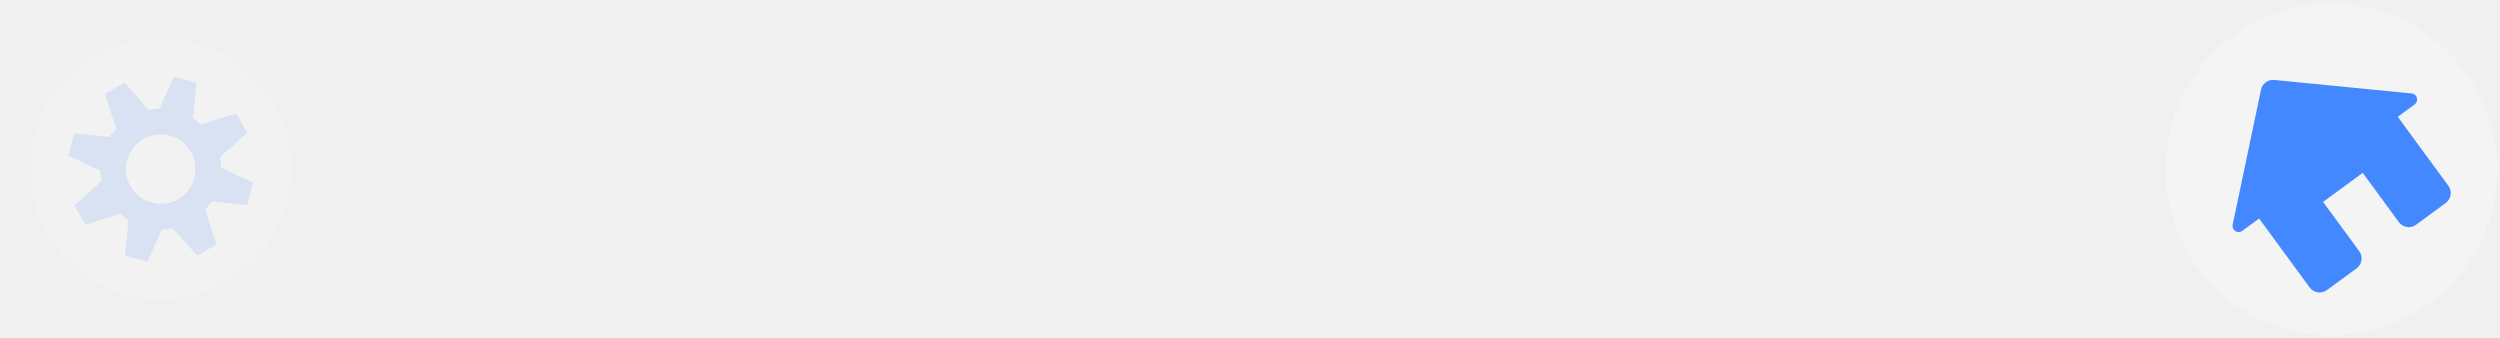
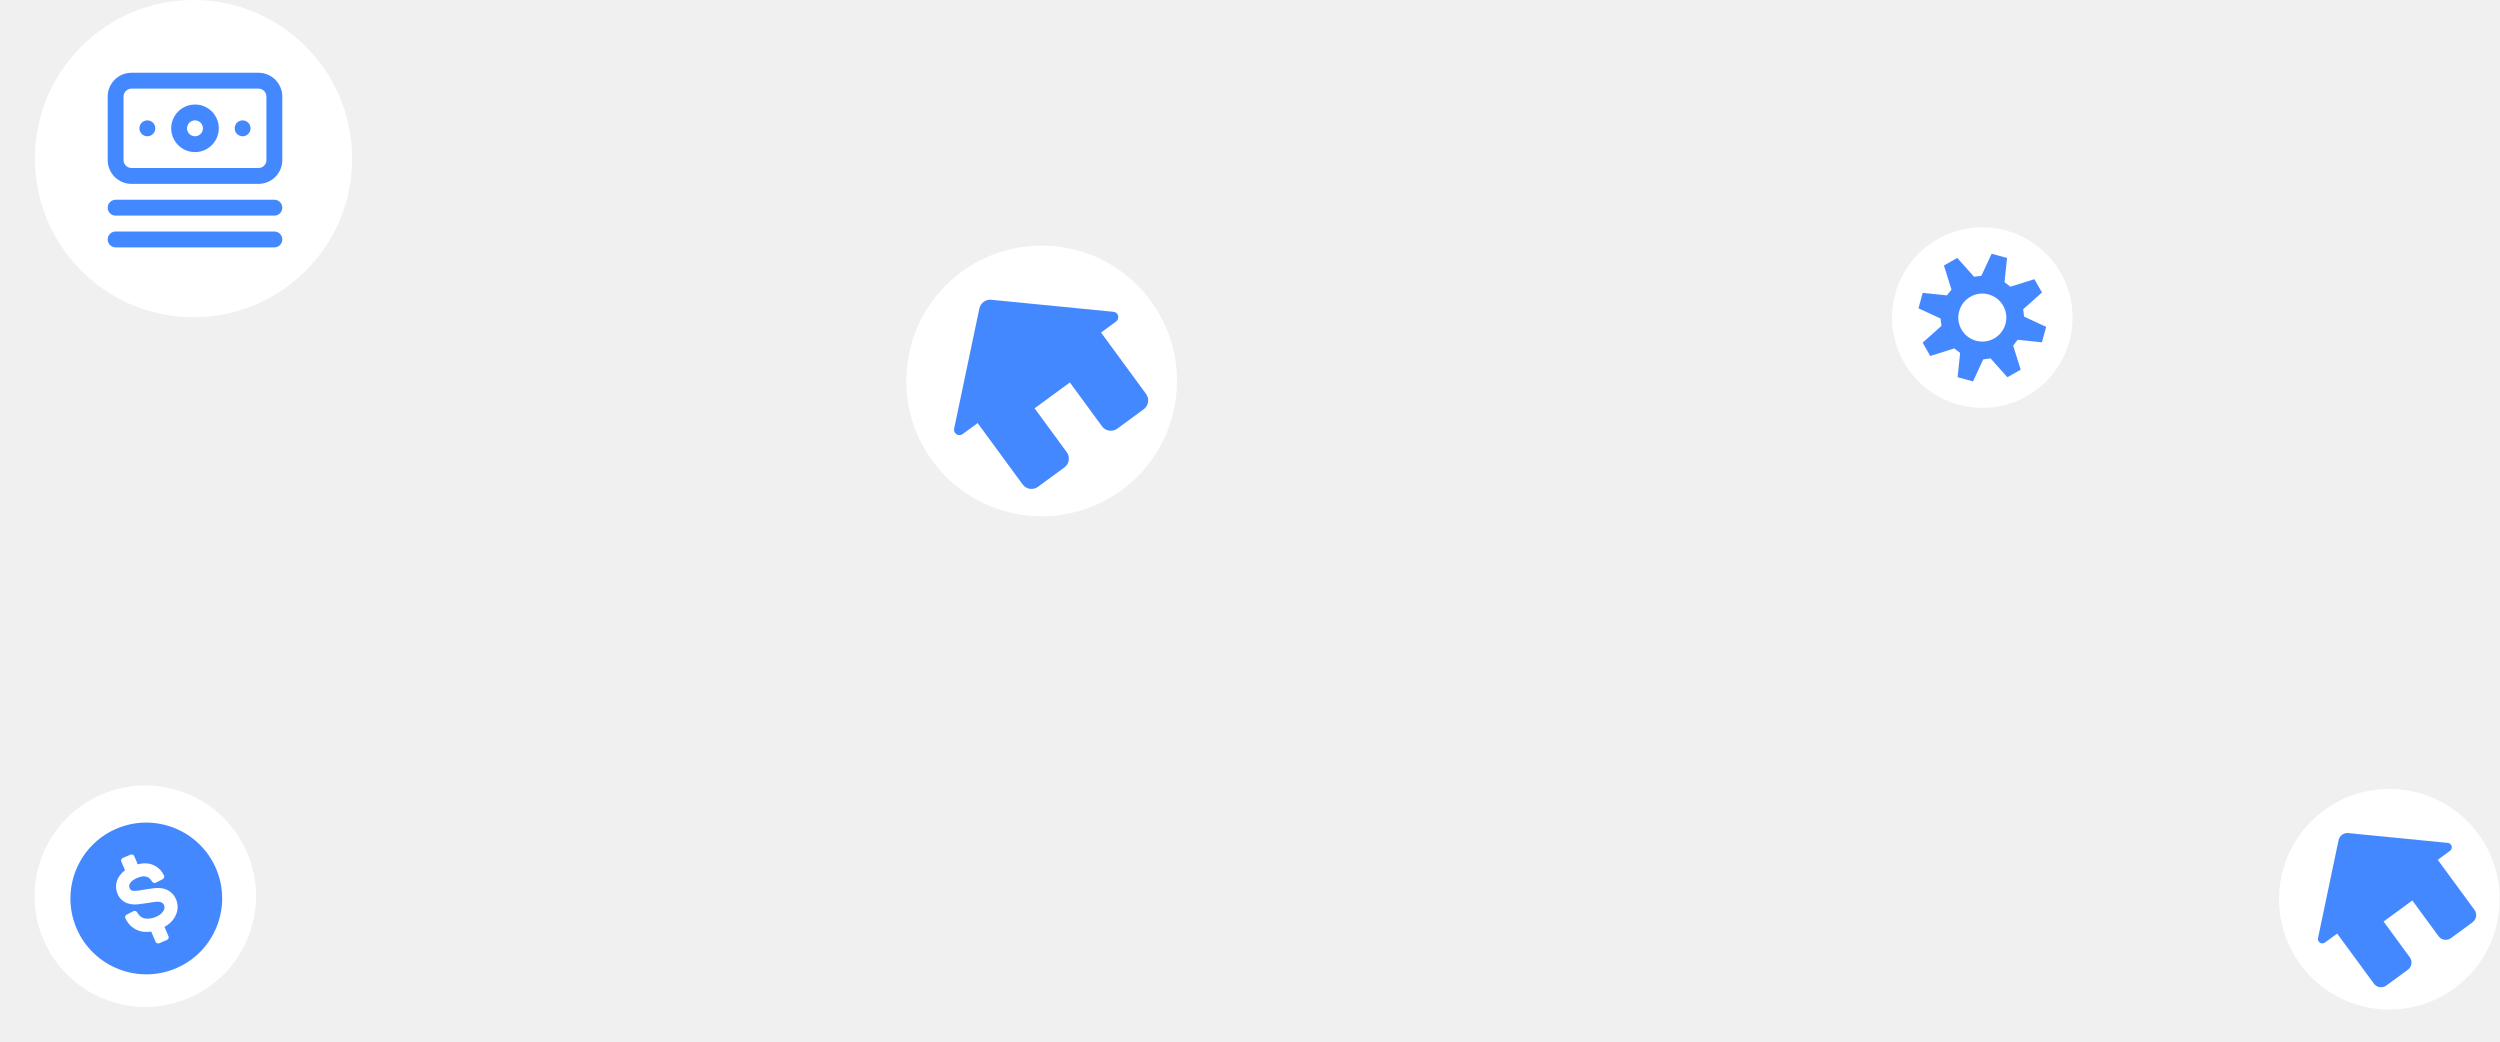
- <svg xmlns="http://www.w3.org/2000/svg" width="593" height="80" viewBox="0 0 593 80" fill="none">
-   <circle cx="553.003" cy="40.202" r="39.344" transform="rotate(-36.2588 553.003 40.202)" fill="white" fill-opacity="0.24" />
-   <path d="M559.615 59.589L551.036 47.892L560.434 40.999L569.013 52.696C569.957 53.982 571.786 54.26 573.078 53.312L580.127 48.142C581.419 47.194 581.704 45.366 580.76 44.08L568.75 27.705L572.744 24.775C573.825 23.983 573.363 22.27 572.026 22.171L539.465 18.963C537.989 18.822 536.626 19.822 536.317 21.272L529.595 53.293C529.311 54.581 530.783 55.552 531.863 54.76L535.858 51.83L547.868 68.205C548.812 69.492 550.641 69.769 551.933 68.821L558.981 63.651C560.274 62.703 560.559 60.875 559.615 59.589Z" fill="#4488FF" />
-   <g opacity="0.14">
-     <circle cx="38.122" cy="40.12" r="31" transform="rotate(15.4023 38.122 40.1201)" fill="white" />
-     <path d="M41.316 18.179L46.619 19.64L45.753 27.959L47.758 29.519L56.021 26.927L58.621 31.504L52.163 37.273L52.476 39.794L60.065 43.311L58.604 48.614L50.285 47.748L48.725 49.753L51.317 58.016L46.74 60.616L40.971 54.157L38.45 54.471L34.933 62.06L29.63 60.599L30.496 52.28L28.491 50.719L20.228 53.312L17.628 48.735L24.087 42.965L23.773 40.444L16.184 36.928L17.645 31.625L25.964 32.491L27.525 30.486L24.932 22.223L29.509 19.623L35.279 26.081L37.8 25.768L41.316 18.179ZM40.316 32.166C38.206 31.584 35.952 31.865 34.05 32.946C32.147 34.026 30.752 35.819 30.171 37.928C29.59 40.038 29.87 42.292 30.951 44.194C32.032 46.097 33.824 47.492 35.934 48.073C38.043 48.654 40.297 48.373 42.199 47.293C44.102 46.212 45.497 44.42 46.078 42.31C46.659 40.201 46.379 37.947 45.298 36.045C44.217 34.142 42.425 32.747 40.316 32.166Z" fill="#4488FF" />
-   </g>
+ <svg xmlns="http://www.w3.org/2000/svg" width="859" height="358" viewBox="0 0 859 358" fill="none">
+   <path d="M121 54.5C121 84.6 96.6 109 66.5 109C36.401 109 12 84.6 12 54.5C12 24.401 36.401 3.85583e-07 66.5 0C96.6 -3.85583e-07 121 24.401 121 54.5Z" fill="white" />
+   <path d="M94.273 68.636H39.727C39.004 68.636 38.31 68.924 37.799 69.435C37.287 69.947 37 70.64 37 71.364C37 72.087 37.287 72.781 37.799 73.292C38.31 73.804 39.004 74.091 39.727 74.091L94.273 74.091C94.996 74.091 95.69 73.804 96.201 73.292C96.713 72.781 97 72.087 97 71.364C97 70.64 96.713 69.947 96.201 69.435C95.69 68.924 94.996 68.636 94.273 68.636ZM94.273 79.545H39.727C39.004 79.545 38.31 79.833 37.799 80.344C37.287 80.856 37 81.549 37 82.273C37 82.996 37.287 83.69 37.799 84.201C38.31 84.713 39.004 85 39.727 85H94.273C94.996 85 95.69 84.713 96.201 84.201C96.713 83.69 97 82.996 97 82.273C97 81.549 96.713 80.856 96.201 80.344C95.69 79.833 94.996 79.545 94.273 79.545ZM50.636 41.364C50.097 41.364 49.57 41.524 49.121 41.823C48.673 42.123 48.323 42.549 48.117 43.047C47.91 43.546 47.856 44.094 47.962 44.623C48.067 45.152 48.327 45.638 48.708 46.019C49.089 46.401 49.575 46.66 50.104 46.766C50.633 46.871 51.182 46.817 51.68 46.611C52.178 46.404 52.604 46.055 52.904 45.606C53.204 45.158 53.364 44.63 53.364 44.091C53.364 43.368 53.076 42.674 52.565 42.162C52.053 41.651 51.36 41.364 50.636 41.364ZM88.818 25H45.182C43.012 25 40.931 25.862 39.396 27.396C37.862 28.931 37 31.012 37 33.182V55C37 57.17 37.862 59.251 39.396 60.785C40.931 62.32 43.012 63.182 45.182 63.182H88.818C90.988 63.182 93.069 62.32 94.604 60.785C96.138 59.251 97 57.17 97 55V33.182C97 31.012 96.138 28.931 94.604 27.396C93.069 25.862 90.988 25 88.818 25ZM91.545 55C91.545 55.723 91.258 56.417 90.747 56.928C90.235 57.44 89.541 57.727 88.818 57.727H45.182C44.459 57.727 43.765 57.44 43.253 56.928C42.742 56.417 42.455 55.723 42.455 55V33.182C42.455 32.459 42.742 31.765 43.253 31.253C43.765 30.742 44.459 30.454 45.182 30.454H88.818C89.541 30.454 90.235 30.742 90.747 31.253C91.258 31.765 91.545 32.459 91.545 33.182V55ZM67 35.909C65.382 35.909 63.8 36.389 62.454 37.288C61.109 38.187 60.06 39.465 59.441 40.96C58.822 42.455 58.66 44.1 58.975 45.687C59.291 47.274 60.07 48.732 61.215 49.876C62.359 51.021 63.817 51.8 65.404 52.115C66.991 52.431 68.636 52.269 70.131 51.65C71.626 51.031 72.904 49.982 73.803 48.636C74.702 47.291 75.182 45.709 75.182 44.091C75.182 41.921 74.32 39.84 72.785 38.306C71.251 36.771 69.17 35.909 67 35.909ZM67 46.818C66.461 46.818 65.933 46.658 65.485 46.358C65.036 46.059 64.687 45.633 64.48 45.135C64.274 44.636 64.22 44.088 64.325 43.559C64.43 43.03 64.69 42.544 65.072 42.162C65.453 41.781 65.939 41.521 66.468 41.416C66.997 41.311 67.545 41.365 68.044 41.571C68.542 41.778 68.968 42.127 69.268 42.576C69.567 43.024 69.727 43.551 69.727 44.091C69.727 44.814 69.44 45.508 68.928 46.019C68.417 46.531 67.723 46.818 67 46.818ZM83.364 41.364C82.824 41.364 82.297 41.524 81.848 41.823C81.4 42.123 81.05 42.549 80.844 43.047C80.638 43.546 80.584 44.094 80.689 44.623C80.794 45.152 81.054 45.638 81.435 46.019C81.817 46.401 82.302 46.66 82.832 46.766C83.361 46.871 83.909 46.817 84.407 46.611C84.906 46.404 85.332 46.055 85.631 45.606C85.931 45.158 86.091 44.63 86.091 44.091C86.091 43.368 85.804 42.674 85.292 42.162C84.781 41.651 84.087 41.364 83.364 41.364Z" fill="#4488FF" />
+   <path d="M851.539 286.562C863.919 303.44 860.272 327.159 843.393 339.539C826.515 351.919 802.796 348.272 790.416 331.394C778.036 314.515 781.683 290.796 798.562 278.416C815.44 266.036 839.159 269.683 851.539 286.562Z" fill="white" />
+   <path d="M828.014 328.931L819 316.642L828.874 309.399L837.888 321.688C838.88 323.04 840.802 323.332 842.159 322.336L849.565 316.904C850.923 315.908 851.222 313.987 850.231 312.635L837.612 295.43L841.808 292.352C842.944 291.52 842.459 289.72 841.054 289.617L806.843 286.246C805.292 286.098 803.86 287.148 803.535 288.672L796.472 322.316C796.174 323.669 797.72 324.69 798.855 323.857L803.052 320.779L815.671 337.984C816.663 339.336 818.585 339.627 819.943 338.631L827.348 333.199C828.706 332.203 829.005 330.283 828.014 328.931Z" fill="#4488FF" />
+   <path d="M711.009 117.353C706.461 133.859 689.395 143.554 672.889 139.007C656.383 134.459 646.688 117.393 651.235 100.887C655.783 84.381 672.849 74.686 689.355 79.233C705.861 83.781 715.556 100.847 711.009 117.353Z" fill="white" />
+   <path d="M684.317 87.179L689.619 88.64L688.753 96.959L690.758 98.519L699.021 95.927L701.621 100.504L695.163 106.273L695.476 108.794L703.065 112.311L701.604 117.614L693.285 116.748L691.725 118.753L694.317 127.016L689.74 129.616L683.971 123.157L681.45 123.471L677.933 131.06L672.63 129.599L673.496 121.28L671.491 119.719L663.228 122.312L660.628 117.735L667.087 111.965L666.773 109.444L659.184 105.927L660.645 100.625L668.964 101.491L670.525 99.486L667.932 91.223L672.509 88.623L678.279 95.081L680.8 94.767L684.317 87.179ZM683.316 101.166C681.206 100.584 678.952 100.865 677.05 101.946C675.147 103.026 673.752 104.819 673.171 106.928C672.59 109.038 672.87 111.292 673.951 113.194C675.032 115.097 676.824 116.492 678.934 117.073C681.043 117.654 683.297 117.373 685.199 116.293C687.102 115.212 688.497 113.42 689.078 111.31C689.659 109.201 689.379 106.947 688.298 105.045C687.217 103.142 685.425 101.747 683.316 101.166Z" fill="#4488FF" />
+   <path d="M395.412 103.387C410.602 124.096 406.127 153.198 385.418 168.388C364.708 183.577 335.607 179.103 320.417 158.393C305.228 137.684 309.702 108.582 330.412 93.393C351.121 78.203 380.223 82.678 395.412 103.387Z" fill="white" />
+   <path d="M366.545 155.372L355.486 140.294L367.601 131.408L378.66 146.486C379.877 148.145 382.235 148.502 383.901 147.281L392.987 140.616C394.653 139.394 395.021 137.037 393.804 135.379L378.321 114.269L383.47 110.493C384.863 109.471 384.269 107.263 382.545 107.136L340.569 103C338.666 102.819 336.909 104.107 336.51 105.977L327.845 147.256C327.479 148.916 329.376 150.169 330.769 149.147L335.918 145.37L351.401 166.48C352.618 168.139 354.976 168.496 356.642 167.274L365.728 160.61C367.394 159.388 367.762 157.031 366.545 155.372Z" fill="#4488FF" />
+   <circle cx="49.927" cy="307.927" r="38.04" transform="rotate(-23.135 49.927 307.927)" fill="white" />
+   <path d="M40.023 284.738C26.802 290.387 20.642 305.737 26.291 318.957C31.939 332.178 47.289 338.338 60.51 332.689C73.731 327.041 79.891 311.691 74.242 298.47C68.594 285.249 53.243 279.089 40.023 284.738ZM60.928 312.819C60.655 314.184 60.044 315.381 59.053 316.504C58.309 317.302 57.461 317.96 56.514 318.474L57.891 321.697C58.102 322.189 57.873 322.756 57.383 322.965L54.723 324.101C54.231 324.312 53.665 324.083 53.455 323.593L51.959 320.091C51.406 320.182 50.839 320.221 50.248 320.206C48.688 320.232 47.239 319.806 45.979 318.939C44.754 318.158 43.797 317.043 43.084 315.547C42.858 315.074 43.051 314.508 43.518 314.27L45.837 313.086C46.305 312.853 46.857 313.02 47.114 313.465C47.551 314.223 48.058 314.789 48.583 315.099C49.195 315.5 49.83 315.663 50.679 315.65C52.498 315.67 54.446 314.839 55.573 313.745C56.061 313.234 56.358 312.759 56.484 312.278C56.576 311.832 56.54 311.42 56.355 310.989C56.182 310.583 55.95 310.329 55.56 310.113C55.353 309.994 54.873 309.81 53.825 309.835C53.327 309.877 52.054 310.039 50.149 310.359C47.917 310.718 46.587 310.835 45.695 310.751C44.374 310.642 43.261 310.278 42.399 309.668C41.519 309.048 40.844 308.2 40.395 307.148C39.906 306.003 39.76 304.776 39.96 303.501C40.193 302.24 40.827 301.059 41.797 300.057C42.115 299.708 42.5 299.366 42.961 299.026L41.695 296.063C41.484 295.572 41.713 295.005 42.203 294.795L44.863 293.659C45.355 293.449 45.921 293.677 46.131 294.168L47.33 296.974C48.186 296.766 49.013 296.651 49.798 296.632C51.347 296.66 52.623 297.039 53.74 297.792C54.834 298.486 55.717 299.502 56.348 300.795C56.579 301.269 56.387 301.841 55.917 302.08L53.542 303.289C53.084 303.524 52.535 303.36 52.273 302.925C51.708 301.98 51.074 301.423 50.334 301.224C49.477 300.957 48.458 301.097 47.183 301.642C45.934 302.175 45.035 302.846 44.65 303.533C44.338 304.091 44.304 304.616 44.546 305.183C44.733 305.62 45.016 305.904 45.389 306.029C45.58 306.081 46.578 306.256 49.328 305.709C51.623 305.31 53.347 305.103 54.341 305.106C55.936 305.137 57.224 305.505 58.184 306.199C59.211 306.869 59.974 307.783 60.48 308.968C61.007 310.2 61.158 311.495 60.928 312.819Z" fill="#4488FF" />
</svg>
